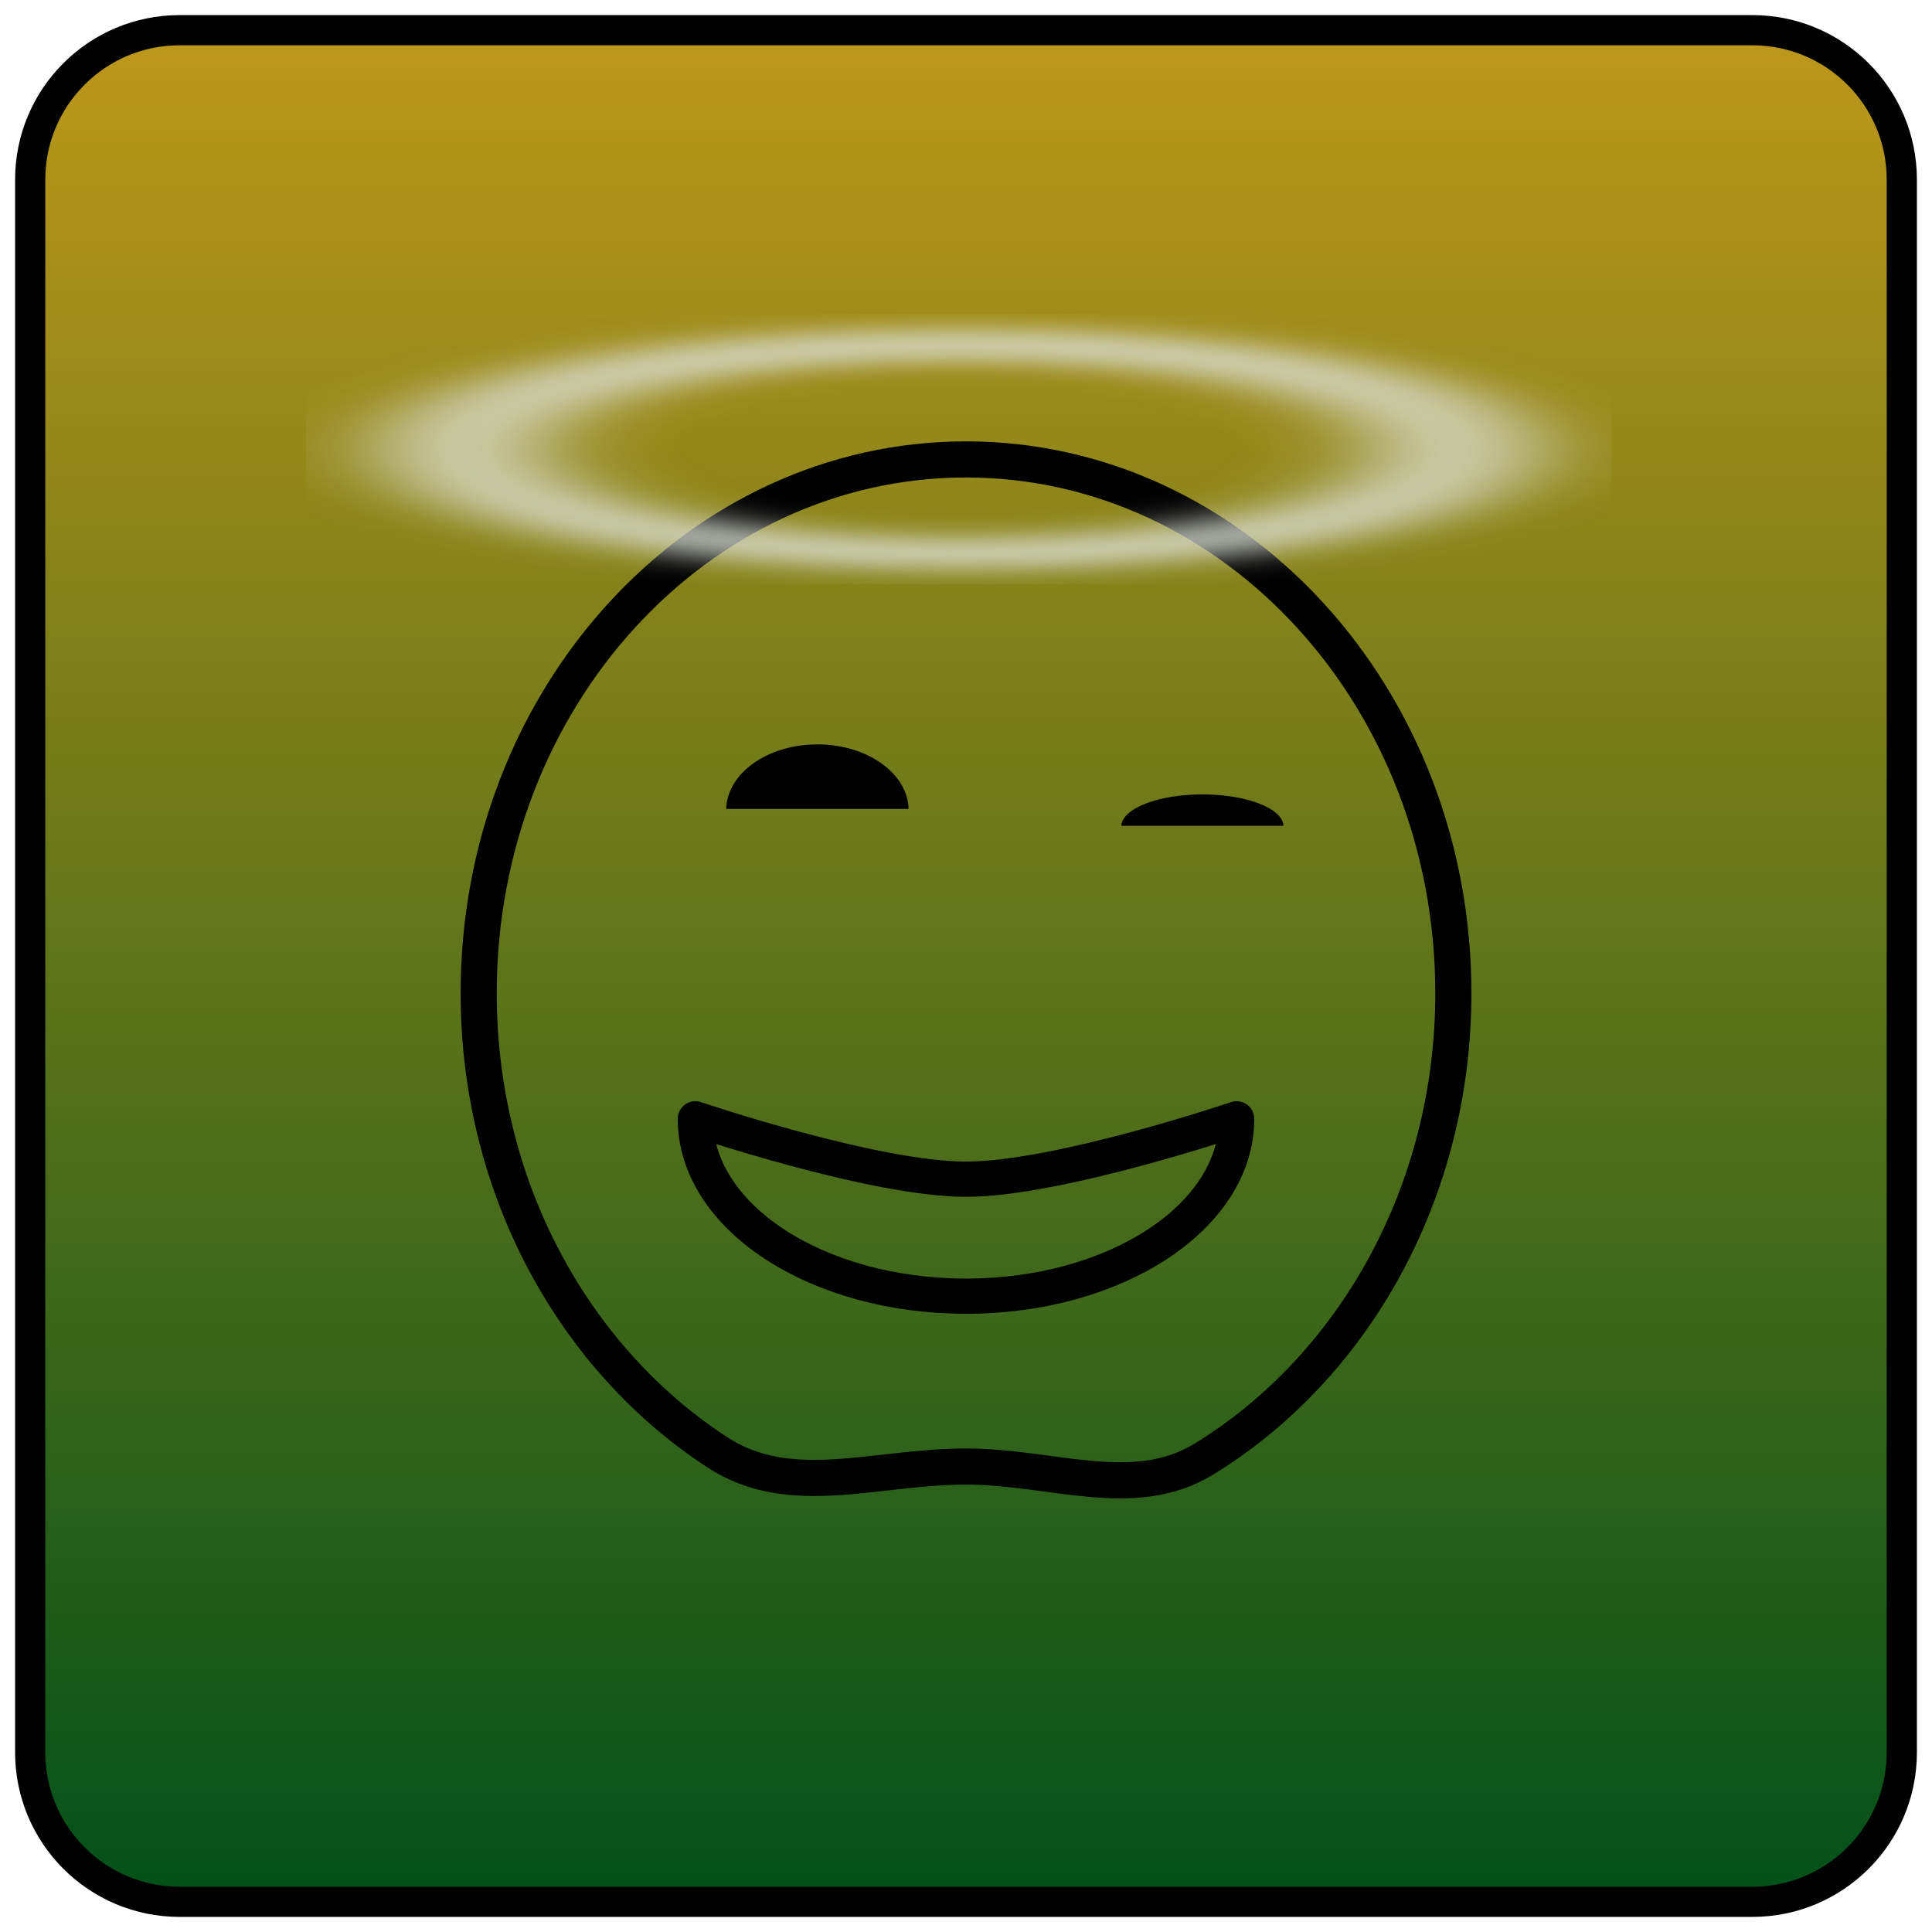
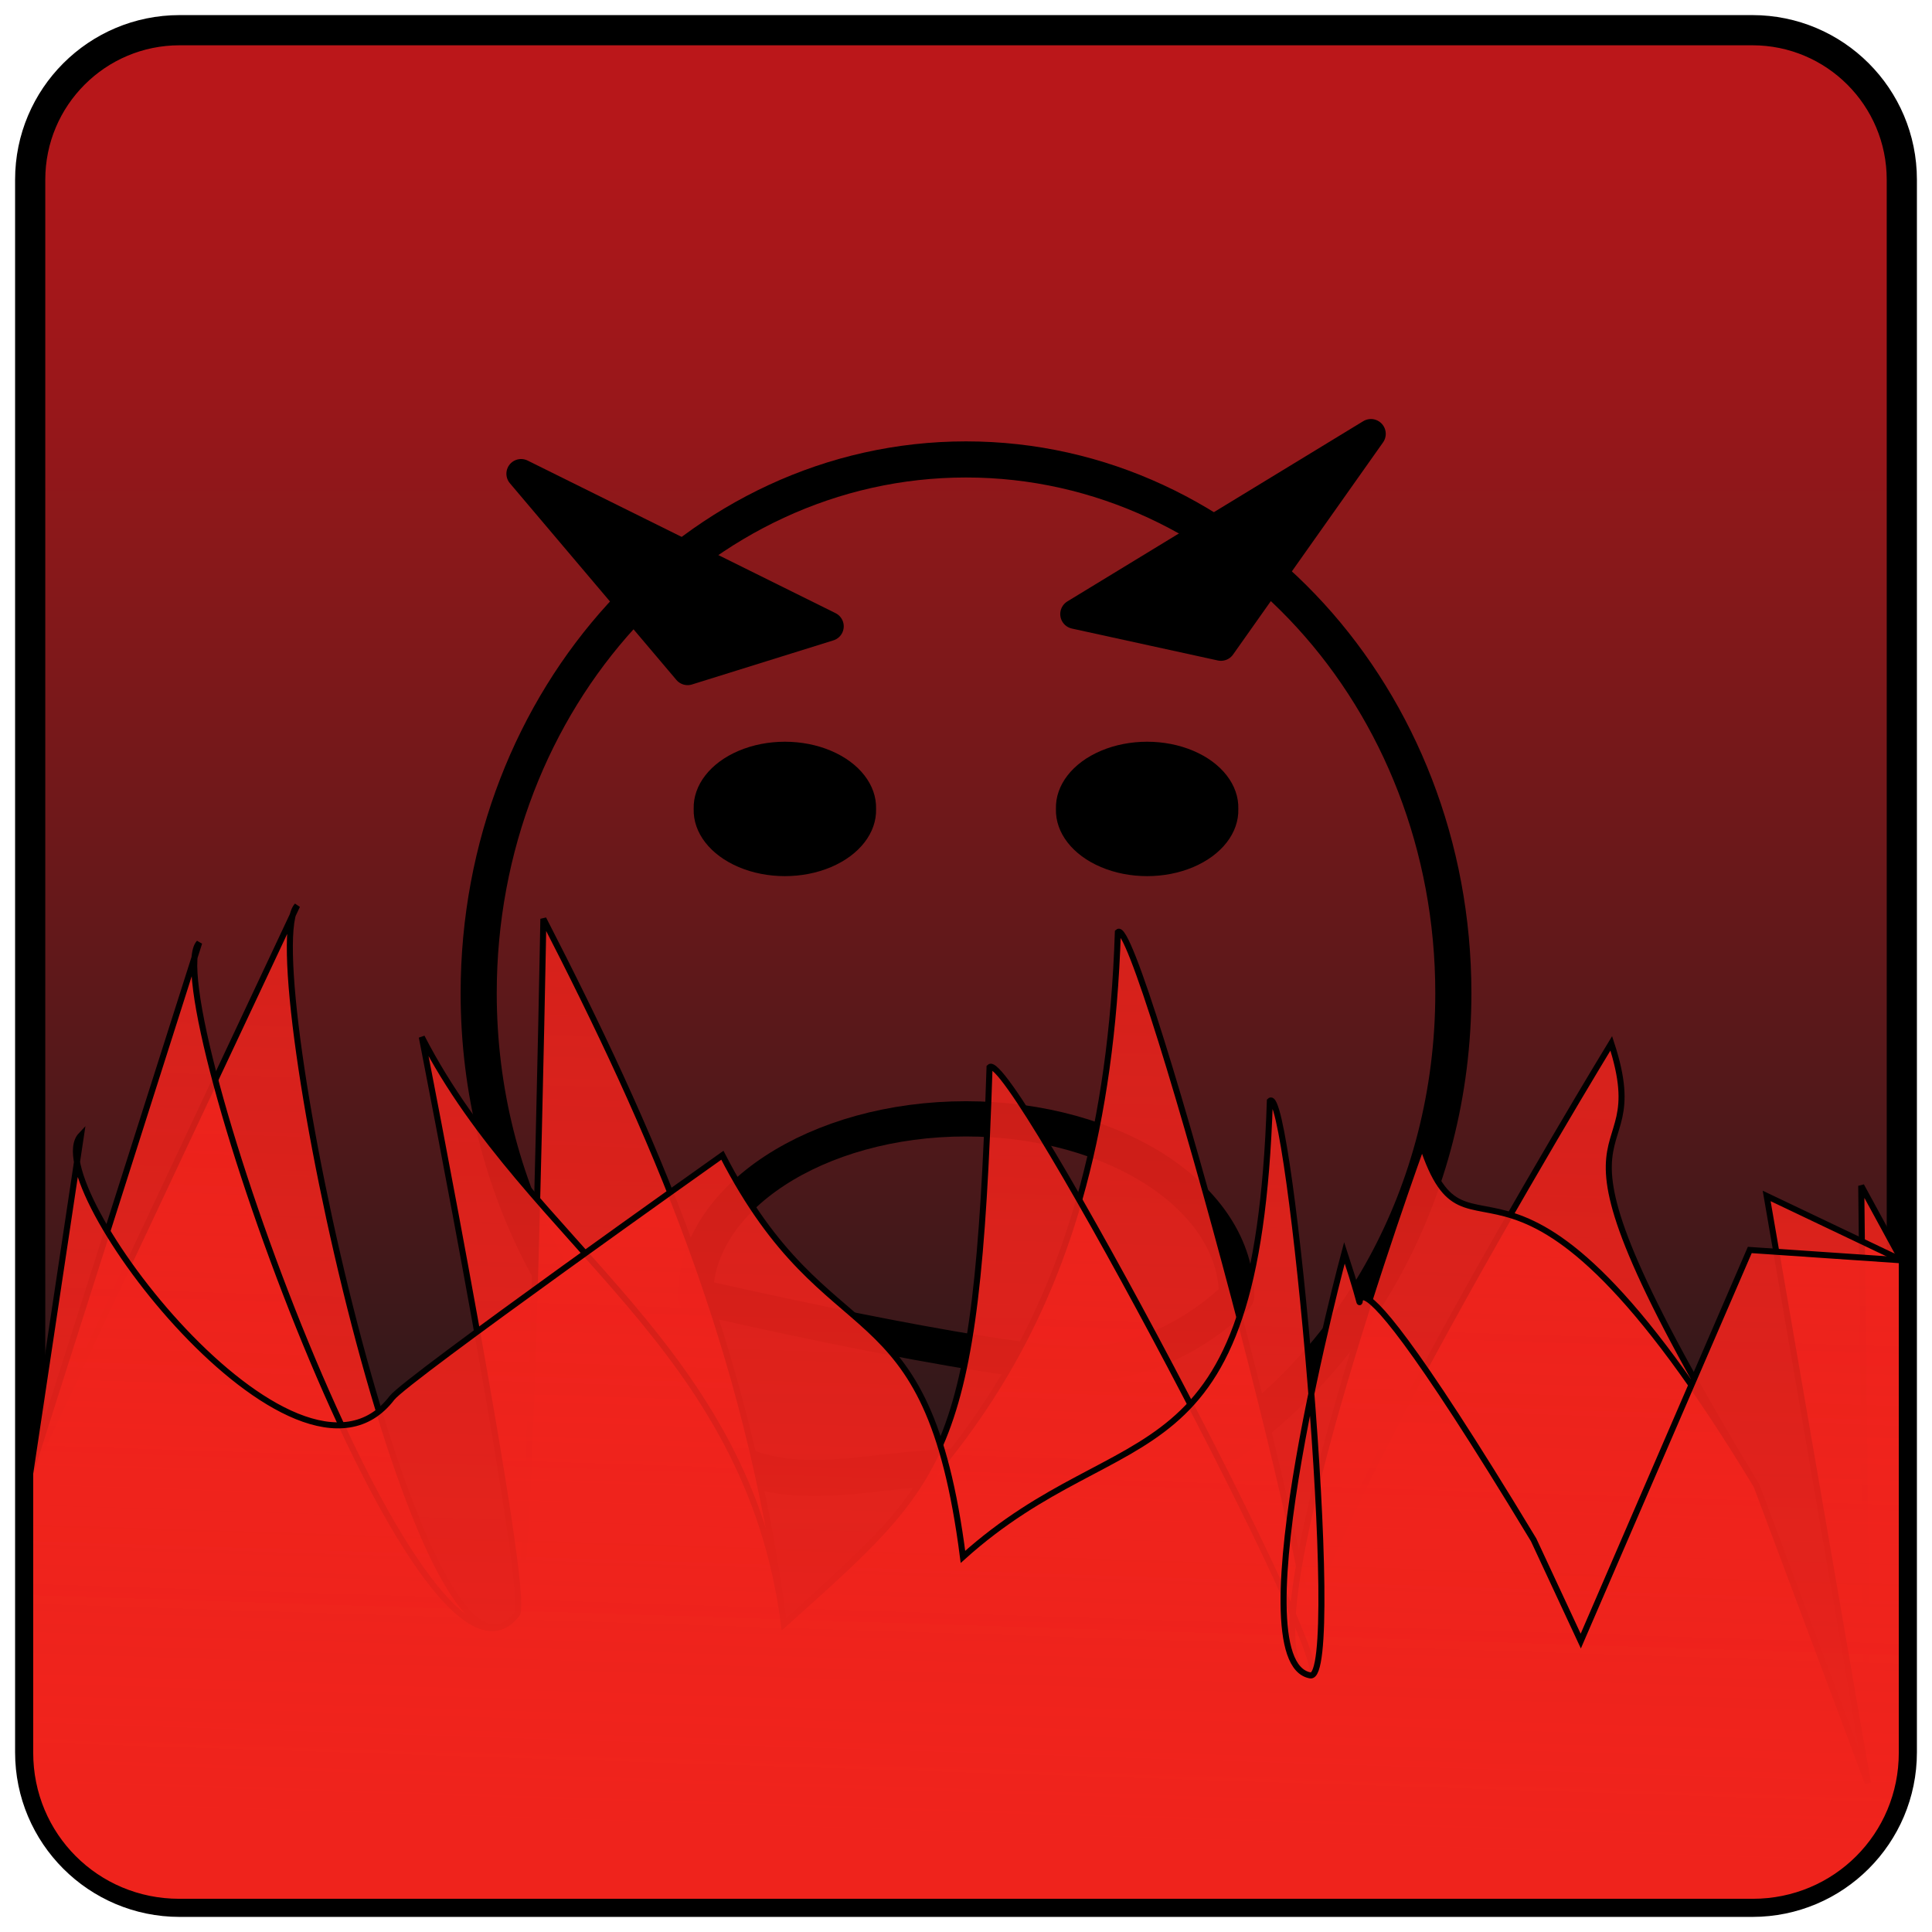
<svg xmlns="http://www.w3.org/2000/svg" xmlns:xlink="http://www.w3.org/1999/xlink" width="64" height="64" id="svg5250" version="1.1">
  <defs id="defs5252">
+     <linearGradient id="linearGradient3843">
+       <stop style="stop-color:#ef231c;stop-opacity:1;" offset="0" id="stop3845" />
+       <stop style="stop-color:#ef231c;stop-opacity:0.814" offset="1" id="stop3847" />
+     </linearGradient>
    <linearGradient id="linearGradient3817">
-       <stop style="stop-color:#bf981a;stop-opacity:1" offset="0" id="stop3819" />
-       <stop style="stop-color:#00501a;stop-opacity:1" offset="1" id="stop3821" />
+       <stop style="stop-color:#bf171a;stop-opacity:1" offset="0" id="stop3819" />
+       <stop style="stop-color:#00191a;stop-opacity:1" offset="1" id="stop3821" />
    </linearGradient>
    <linearGradient id="linearGradient3823">
      <stop style="stop-color:#000300;stop-opacity:1" offset="0" id="stop3825" />
      <stop style="stop-color:#4d4d4d;stop-opacity:0.571" offset="1" id="stop3827" />
    </linearGradient>
    <linearGradient id="linearGradient3822">
      <stop id="stop3824" offset="0" style="stop-color:#d4d4d5;stop-opacity:0.444" />
      <stop id="stop3826" offset="1" style="stop-color:#8e8c8c;stop-opacity:0" />
    </linearGradient>
    <linearGradient id="linearGradient3804">
      <stop style="stop-color:#0f1012;stop-opacity:0.815" offset="0" id="stop3806" />
      <stop style="stop-color:#2f2f2b;stop-opacity:0.614" offset="1" id="stop3808" />
    </linearGradient>
    <linearGradient id="linearGradient3904">
      <stop id="stop3906" offset="0" style="stop-color:#4d4e4d;stop-opacity:0.091" />
      <stop id="stop3908" offset="1" style="stop-color:#e0f1e0;stop-opacity:0.419" />
    </linearGradient>
    <linearGradient id="linearGradient3788">
      <stop style="stop-color:#000000;stop-opacity:0.33" offset="0" id="stop3790" />
      <stop style="stop-color:#000000;stop-opacity:0.676" offset="1" id="stop3792" />
    </linearGradient>
    <linearGradient id="linearGradient3855">
      <stop style="stop-color:#4d4e4d;stop-opacity:0.718" offset="0" id="stop3857" />
      <stop style="stop-color:#c6e4c6;stop-opacity:0.09" offset="1" id="stop3859" />
    </linearGradient>
    <linearGradient xlink:href="#linearGradient3855" id="linearGradient3861" x1="21.177" y1="990.161" x2="50.149" y2="1033.214" gradientUnits="userSpaceOnUse" />
    <linearGradient xlink:href="#linearGradient3855" id="linearGradient3867" gradientUnits="userSpaceOnUse" x1="21.177" y1="990.161" x2="50.149" y2="1033.214" />
    <linearGradient xlink:href="#linearGradient3788" id="linearGradient3794" x1="10.213" y1="991.23" x2="56.153" y2="1049.495" gradientUnits="userSpaceOnUse" />
    <linearGradient xlink:href="#linearGradient3904" id="linearGradient3902" gradientUnits="userSpaceOnUse" x1="20.791" y1="990.675" x2="54.904" y2="1044.009" gradientTransform="translate(1.9636743e-6,-988.6112)" />
    <linearGradient xlink:href="#SVGID_68_" id="linearGradient54768" gradientUnits="userSpaceOnUse" x1="121.149" y1="348.001" x2="121.149" y2="320.539" />
    <linearGradient y2="320.539" x2="121.149" y1="348.001" x1="121.149" gradientUnits="userSpaceOnUse" id="SVGID_68_">
      <stop id="stop4232" style="stop-color:#FF964A;stop-opacity:0" offset="0" />
      <stop id="stop4234" style="stop-color:#FF964A" offset="1" />
    </linearGradient>
    <linearGradient xlink:href="#SVGID_67_" id="linearGradient54766" gradientUnits="userSpaceOnUse" x1="34.049" y1="348.001" x2="34.049" y2="320.539" />
    <linearGradient y2="320.539" x2="34.049" y1="348.001" x1="34.049" gradientUnits="userSpaceOnUse" id="SVGID_67_">
      <stop id="stop4197" style="stop-color:#FF7585;stop-opacity:0" offset="0" />
      <stop id="stop4199" style="stop-color:#FF7585" offset="1" />
    </linearGradient>
    <linearGradient xlink:href="#SVGID_74_" id="linearGradient54770" gradientUnits="userSpaceOnUse" x1="643.748" y1="348.001" x2="643.748" y2="320.539" />
    <linearGradient y2="320.539" x2="643.748" y1="348.001" x1="643.748" gradientUnits="userSpaceOnUse" id="SVGID_74_">
      <stop id="stop4442" style="stop-color:#E6DEEB;stop-opacity:0" offset="0" />
      <stop id="stop4444" style="stop-color:#E6DEEB" offset="1" />
    </linearGradient>
    <radialGradient xlink:href="#linearGradient3822" id="radialGradient3820" cx="41.382" cy="1014.707" fx="41.382" fy="1014.707" r="31" gradientUnits="userSpaceOnUse" gradientTransform="matrix(1,1.968876e-6,-1.968876e-6,1,0.00201,-988.3622)" />
    <linearGradient id="linearGradient42547" gradientUnits="userSpaceOnUse" x1="34.049" y1="348.001" x2="34.049" y2="320.539">
      <stop offset="0" style="stop-color:#FF7585;stop-opacity:0" id="stop42549" />
      <stop offset="1" style="stop-color:#FF7585" id="stop42551" />
    </linearGradient>
    <linearGradient xlink:href="#SVGID_67_" id="linearGradient3826" gradientUnits="userSpaceOnUse" x1="34.049" y1="348.001" x2="34.049" y2="320.539" gradientTransform="matrix(0.7591518,0,0,0.7591518,-2.276549,-235.6559)" />
    <radialGradient xlink:href="#SVGID_49_-0" id="radialGradient35319" gradientUnits="userSpaceOnUse" cx="659.85" cy="547.449" r="24.025" />
    <radialGradient gradientUnits="userSpaceOnUse" r="24.025" cy="547.449" cx="659.85" id="SVGID_49_-0">
      <stop id="stop3939-9" style="stop-color:#5F343E" offset="0" />
      <stop id="stop3941-4" style="stop-color:#81454A" offset="1" />
    </radialGradient>
    <linearGradient xlink:href="#linearGradient3822" id="linearGradient3844" x1="60.249" y1="59.625" x2="9.567" y2="5.829" gradientUnits="userSpaceOnUse" gradientTransform="translate(-64,-64)" />
    <linearGradient xlink:href="#linearGradient3823" id="linearGradient3829" x1="57.534" y1="52.868" x2="31.257" y2="35.519" gradientUnits="userSpaceOnUse" />
-     <filter id="filter3839" x="-0.156" width="1.311" y="-0.142" height="1.284">
-       <feGaussianBlur stdDeviation="1.75" id="feGaussianBlur3841" />
-     </filter>
    <linearGradient xlink:href="#linearGradient3817" id="linearGradient3824" x1="-63.5" y1="-32" x2="-0.5" y2="-32" gradientUnits="userSpaceOnUse" gradientTransform="translate(64,3.8146973e-6)" />
+     <linearGradient xlink:href="#linearGradient3843" id="linearGradient3849" x1="29.543" y1="60.934" x2="30.541" y2="29.829" gradientUnits="userSpaceOnUse" />
  </defs>
  <g id="layer3" style="display:inline">
    <rect style="fill:url(#linearGradient3824);fill-opacity:1;stroke:#000000;stroke-opacity:1" id="rect6604" width="62" height="62" x="1" y="-63" rx="4.951" ry="4.951" transform="matrix(0,1,-1,0,0,0)" />
    <path transform="matrix(1.196346,0,0,1.196346,-6.744329,-6.459719)" style="fill:none;stroke:#000000;stroke-opacity:1" d="m 45.88,32.9 c 0,5.537 -2.78,10.363 -6.895,12.894 -1.951,1.2 -4.202,0.213 -6.599,0.213 -2.509,0 -4.858,0.922 -6.87,-0.384 -3.965,-2.574 -6.624,-7.309 -6.624,-12.723 0,-8.162 6.041,-14.779 13.494,-14.779 7.453,0 13.494,6.617 13.494,14.779 z" id="path3819" />
-     <path transform="matrix(1.220848,0,0,0.2345279,-7.761611,7.169735)" d="m 45.88,32.9 a 13.494,14.779 0 1 1 -26.988,0 13.494,14.779 0 1 1 26.988,0 z" id="path3829" style="fill:none;fill-opacity:1;stroke:#d9ded2;stroke-opacity:1;stroke-width:3.738;stroke-miterlimit:4;stroke-dasharray:none;filter:url(#filter3839)" />
-     <path transform="matrix(0.3889759,0,0,-0.3889759,55.15359,50.24938)" style="fill:none;stroke:#000000;stroke-width:3;stroke-miterlimit:4;stroke-opacity:1;stroke-linejoin:round" d="m -82.573,33.902 c 0,-8.342 10.319,-15.105 23.049,-15.105 12.73,0 23.049,6.763 23.049,15.105 0,0 -15.177,-5.142 -23.049,-5.142 -7.872,0 -23.049,5.142 -23.049,5.142 z" id="path3826" />
-     <path style="fill:#000000;fill-opacity:1;stroke:none" id="path3852" d="m 24.056,25.902 a 2.462,1.287 0 0 1 4.923,0 l -2.462,0 z" transform="matrix(1.227273,0,0,1.695652,-5.46726,-17.12375)" />
-     <path style="fill:#000000;fill-opacity:1;stroke:none" id="path3854" d="m 37.147,26.797 a 2.406,0.503 0 0 1 4.811,0 l -2.406,0 z" transform="matrix(1.116279,0,0,2.111111,-4.319402,-29.21523)" />
+     <path style="fill:none;stroke:#000000;stroke-width:1.167;stroke-linejoin:round;stroke-miterlimit:4;stroke-opacity:1" d="m 23.035,42.938 c 0,-3.245 4.014,-5.875 8.965,-5.875 4.952,0 8.965,2.631 8.965,5.875 0,0 -2.099,2.252 -5.161,2.252 -3.062,0 -12.77,-2.252 -12.77,-2.252 z" id="path3826" />
+     <path style="fill:#000000;fill-opacity:1;stroke:#000000;stroke-width:0.974;stroke-linecap:butt;stroke-linejoin:round;stroke-miterlimit:4;stroke-opacity:1;stroke-dasharray:none" d="m 17.262,15.693 5.516,6.516 4.685,-1.461 z" id="path3820" />
+     <path id="path3822" d="m 45.414,14.372 -4.968,7.027 -4.833,-1.057 z" style="fill:#000000;fill-opacity:1;stroke:#000000;stroke-width:0.982;stroke-linecap:butt;stroke-linejoin:round;stroke-miterlimit:4;stroke-opacity:1;stroke-dasharray:none" />
+     <path style="fill:#000000;fill-opacity:1;stroke:none" id="path3852" d="m 28.979,25.902 a 2.462,1.287 0 1 1 -4.923,0 2.462,1.287 0 1 1 4.923,0 z" transform="matrix(1.227273,0,0,1.695652,-6.544185,-17.12375)" />
+     <path transform="matrix(1.227273,0,0,1.695652,5.455815,-17.12375)" d="m 28.979,25.902 a 2.462,1.287 0 1 1 -4.923,0 2.462,1.287 0 1 1 4.923,0 z" id="path3824" style="fill:#000000;fill-opacity:1;stroke:none" />
+     <path style="fill:url(#linearGradient3849);fill-opacity:1;stroke:#000000;stroke-width:0.2;stroke-linecap:butt;stroke-linejoin:miter;stroke-miterlimit:4;stroke-opacity:1;stroke-dasharray:none" d="M 9.844,30 1,48.812 l 0,9.25 C 1,60.805 3.195,63 5.938,63 l 52.125,0 C 60.805,63 63,60.805 63,58.062 L 63,41.75 61.656,39.281 61.875,59.062 58.188,49.219 C 49.953,35.594 54.976,39.443 53.375,34.562 c 0,0 -12.487,20.498 -9.969,20.938 1.143,0.2 -5.715,-25.285 -6.375,-24.625 C 36.608,43.898 31.355,48.965 25.969,53.812 24.78,44.554 21.545,37.341 18,30.438 c 0,0 -0.4,22.409 -0.875,23.031 C 13.961,57.613 8.37,31.566 9.844,30 z" id="path3838" />
+     <path id="path3851" d="M 6.599,31.231 1,48.812 l 0,9.25 C 1,60.805 3.195,63 5.938,63 l 52.125,0 C 60.805,63 63,60.805 63,58.062 L 63,41.75 58.523,39.617 61.875,59.062 58.188,49.219 C 49.953,35.594 48.71,42.8 47.109,37.919 c 0,0 -6.221,17.141 -3.703,17.581 C 44.549,55.7 33.439,34.691 32.78,35.351 32.356,48.373 31.355,48.965 25.969,53.812 24.78,44.554 17.517,41.257 13.972,34.354 c 0,0 3.628,18.493 3.153,19.115 C 13.961,57.613 5.125,32.797 6.599,31.231 z" style="fill:url(#linearGradient3849);fill-opacity:1;stroke:#000000;stroke-width:0.2;stroke-linecap:butt;stroke-linejoin:miter;stroke-miterlimit:4;stroke-opacity:1;stroke-dasharray:none" />
+     <path id="path3853" d="M 2.683,37.608 1,48.812 l 0,9.25 C 1,60.805 3.195,63 5.938,63 l 52.125,0 C 60.805,63 63,60.805 63,58.062 L 63,41.75 57.964,41.407 52.365,54.363 50.803,51.009 c -8.234,-13.625 -4.666,-4.629 -6.267,-9.509 0,0 -3.648,13.561 -1.13,14 1.143,0.2 -0.681,-19.69 -1.34,-19.031 -0.423,13.023 -4.781,10.258 -10.167,15.105 -1.189,-9.259 -4.424,-6.402 -7.969,-13.305 0,0 -10.47,7.416 -10.945,8.038 C 9.821,50.453 1.209,39.174 2.683,37.608 z" style="fill:url(#linearGradient3849);fill-opacity:1;stroke:#000000;stroke-width:0.2;stroke-linecap:butt;stroke-linejoin:miter;stroke-miterlimit:4;stroke-opacity:1;stroke-dasharray:none" />
  </g>
  <g id="layer4" style="display:inline" />
  <g id="layer5" style="display:inline" />
  <g id="layer1" transform="translate(0,-988.3622)" style="display:inline">
    <path style="fill:none;stroke:none" d="m 1,998.311 0,-3.998 c 0,-2.743 2.208,-4.951 4.951,-4.951 l 0,0 0,0 52.098,0 c 2.743,0 4.951,2.208 4.951,4.951 l 0,3.998" id="path7387" />
    <path style="fill:none;stroke:none" d="m 1,1046.411 c 0,0 0,0 0,0 l 0,-48.1" id="path7385" />
    <path style="fill:none;stroke:none" d="m 63,1046.411 c 0,2.743 -2.208,4.951 -4.951,4.951 l -52.098,0 C 3.208,1051.362 1,1049.154 1,1046.411" id="path7383" />
    <path style="fill:none;stroke:none" d="m 63,998.311 0,48.1 c 0,0 0,0 0,0" id="rect7376" />
  </g>
  <g id="layer2" style="display:inline" />
</svg>
